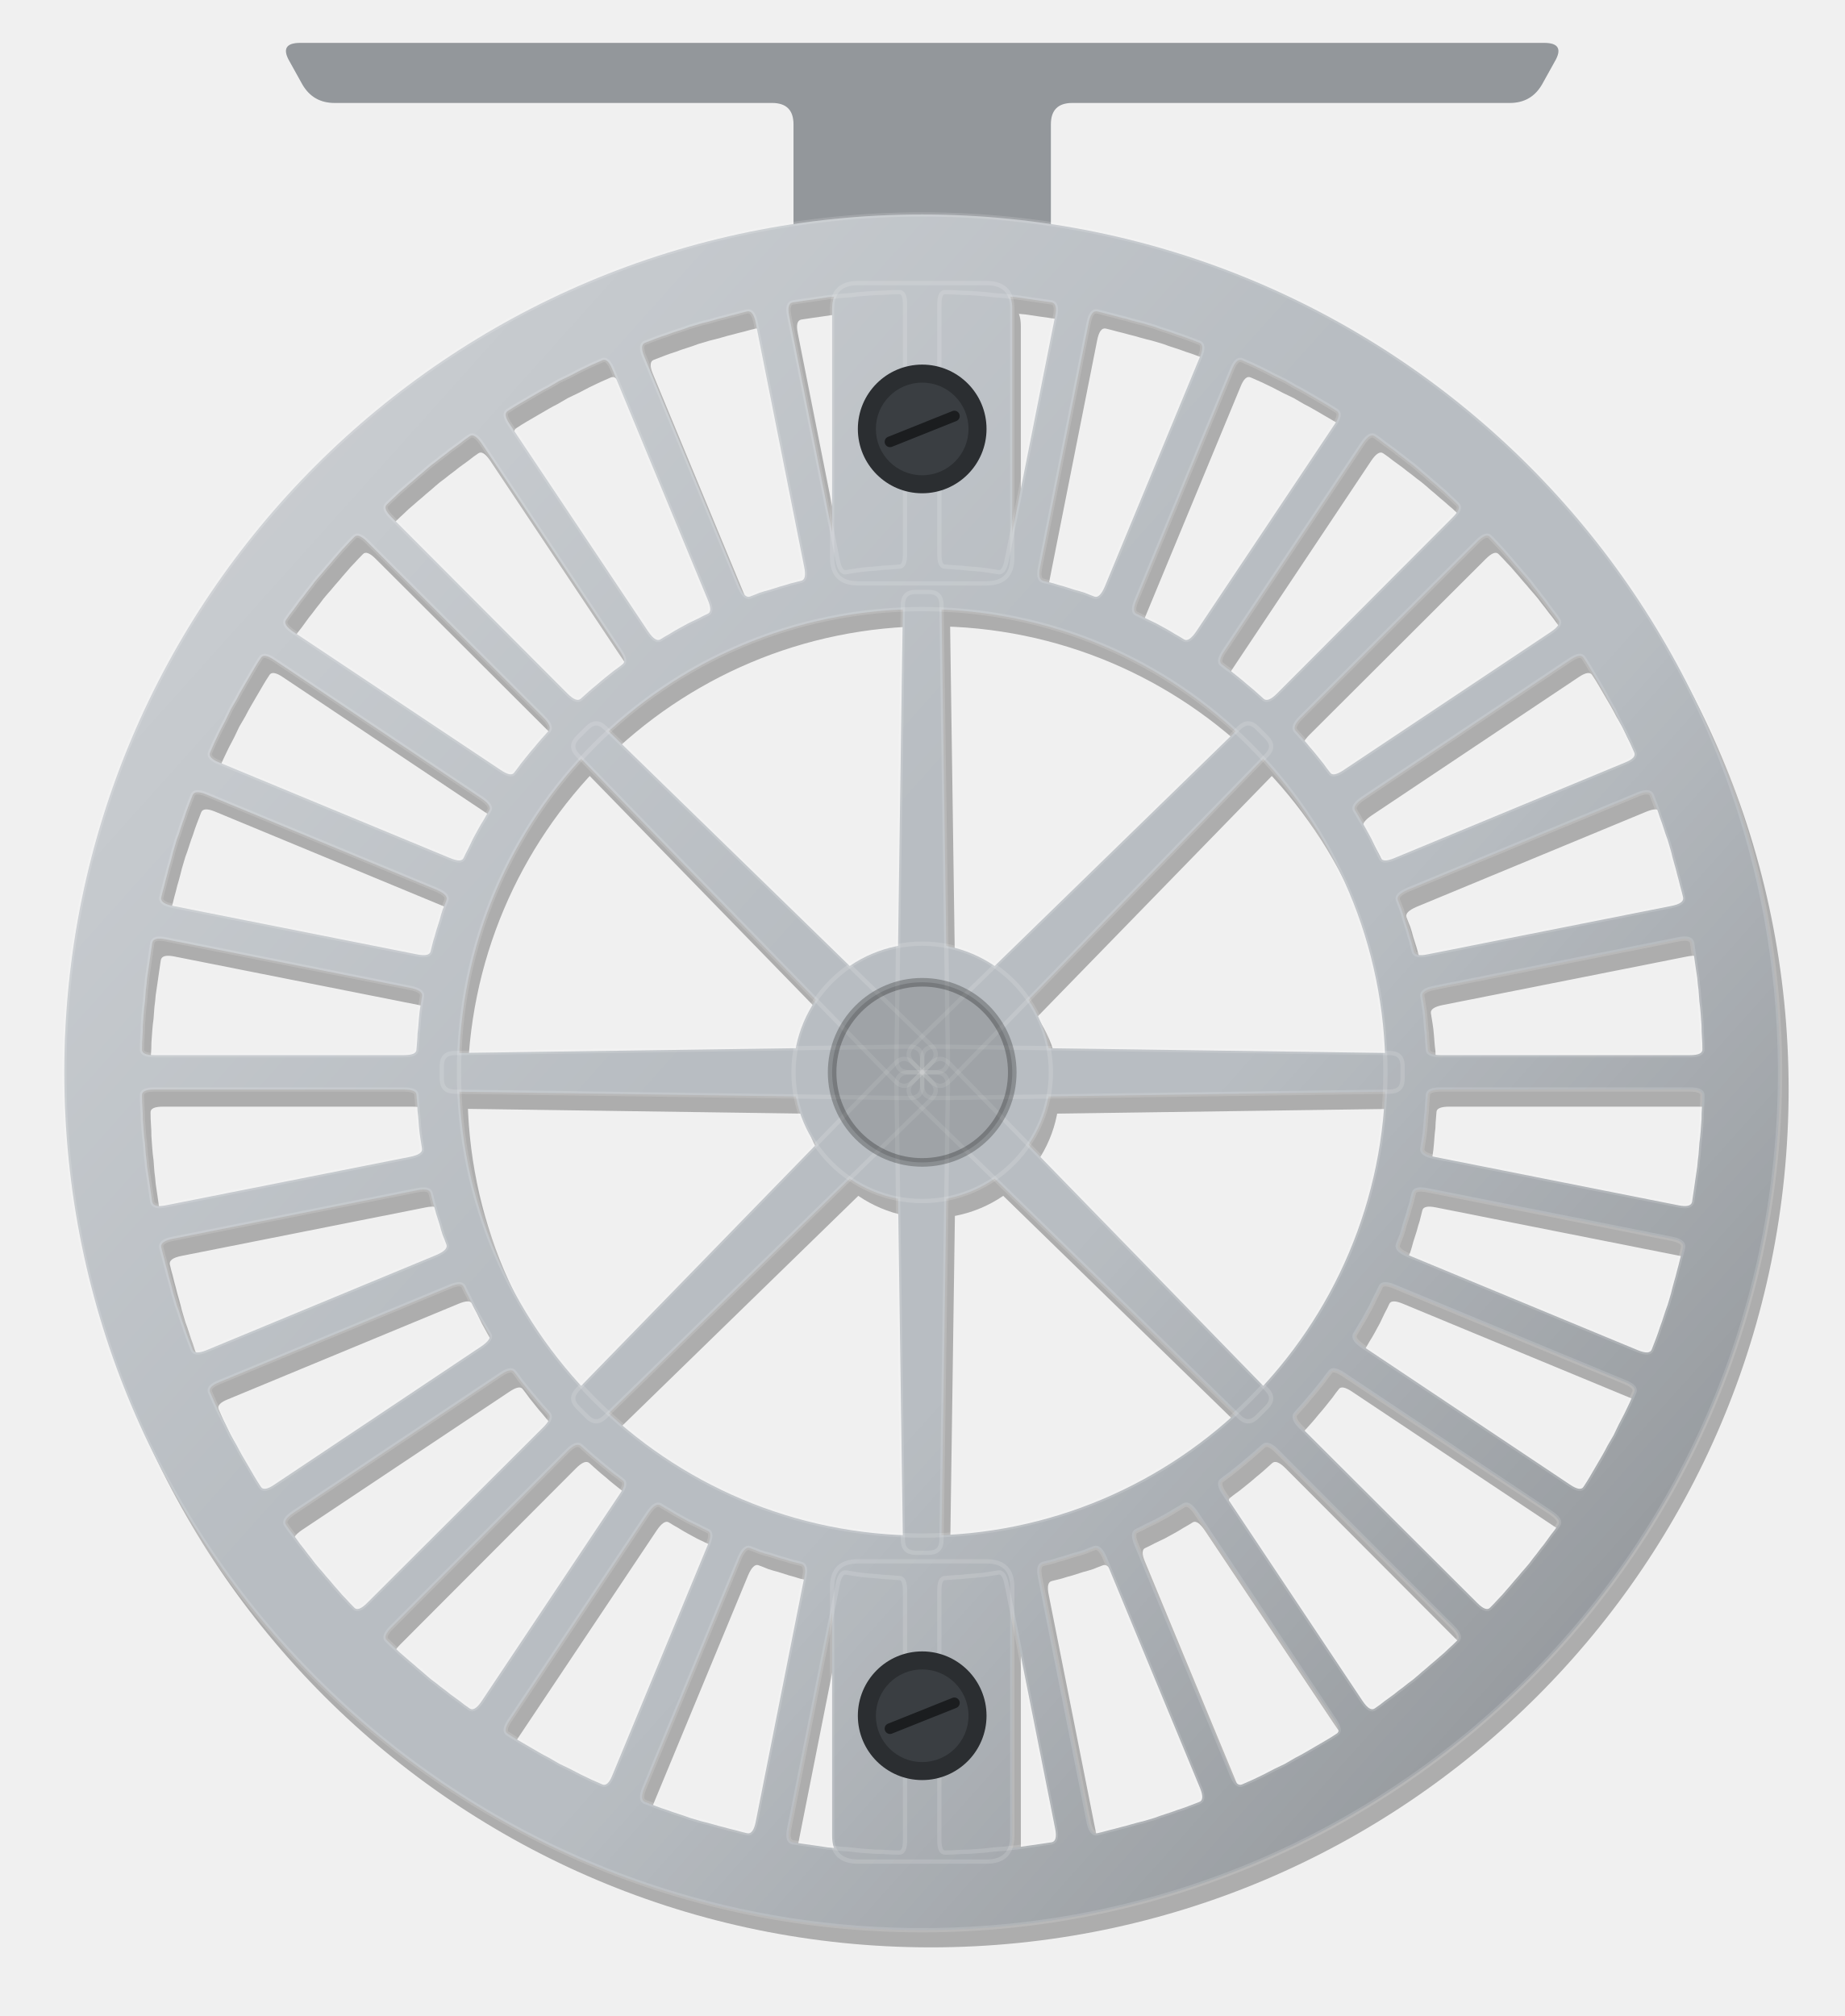
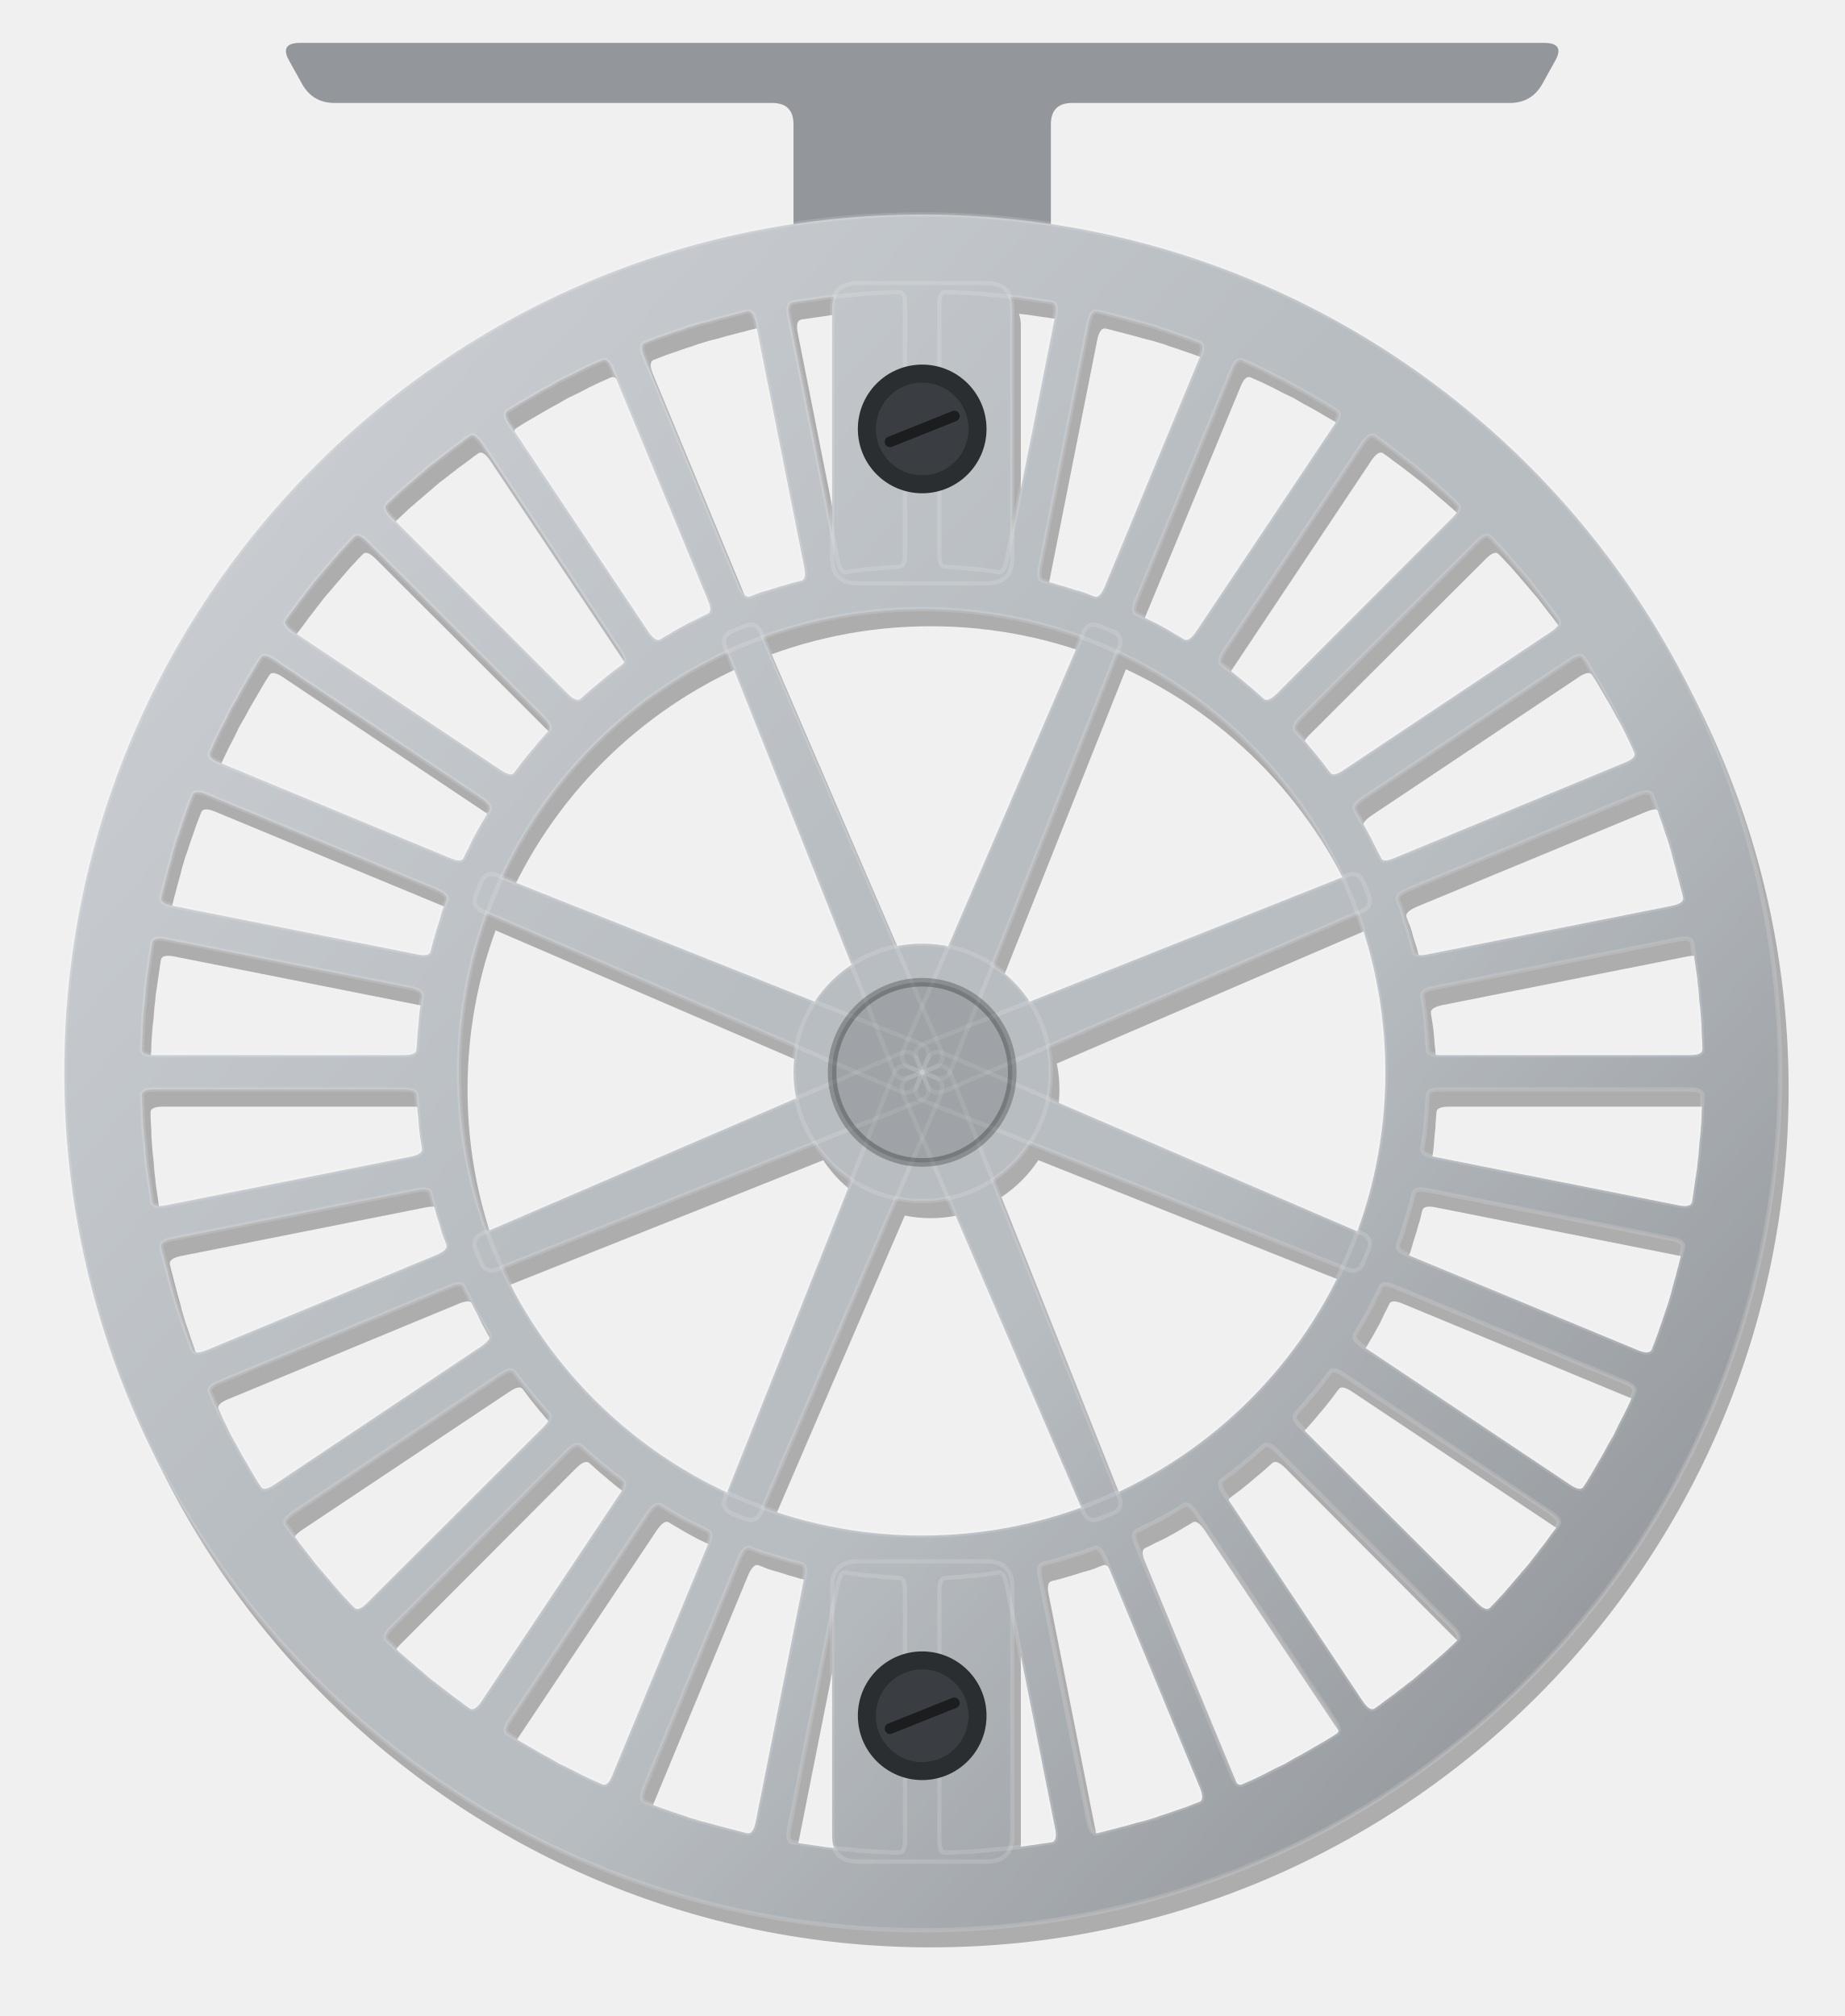
<svg xmlns="http://www.w3.org/2000/svg" viewBox="-215 -250 430 470" color="#b8bdc2">
  <defs>
    <linearGradient id="sheen" x1="0" y1="0" x2="1" y2="1">
      <stop offset="0" stop-color="#fff" stop-opacity=".4" />
      <stop offset=".45" stop-color="#fff" stop-opacity="0" />
      <stop offset=".6" stop-color="#000" stop-opacity="0" />
      <stop offset="1" stop-color="#000" stop-opacity=".3" />
    </linearGradient>
    <g id="back" fill-rule="evenodd">
      <path d="M-147.5 -235.7Q-150 -240 -145 -240L145 -240Q150 -240 147.5 -235.7L144.5 -230.3Q142 -226 137 -226L35 -226Q30 -226 30 -221L30 -191Q30 -186 25 -186L-25 -186Q-30 -186 -30 -191L-30 -221Q-30 -226 -35 -226L-137 -226Q-142 -226 -144.5 -230.3Z" />
    </g>
    <g id="body" fill-rule="evenodd">
      <path d="M-200 0a200 200 0 1 0 400 0a200 200 0 1 0 -400 0ZM-108 0a108 108 0 1 0 216 0a108 108 0 1 0 -216 0ZM4 -179Q4 -182 5.4 -181.9L5.4 -181.9Q6.8 -181.9 8.2 -181.8L8.2 -181.8Q9.5 -181.7 10.9 -181.7L10.9 -181.7Q12.3 -181.6 13.7 -181.5L13.7 -181.5Q15.1 -181.4 16.5 -181.2L16.5 -181.2Q17.8 -181.1 19.2 -181L19.2 -181Q20.6 -180.8 22 -180.7L22 -180.7Q23.4 -180.5 24.7 -180.3L24.7 -180.3Q26.1 -180.1 27.5 -179.9L27.5 -179.9Q28.8 -179.7 30.2 -179.5L30.2 -179.5Q31.6 -179.2 31 -176.3L19.7 -119.4Q19.1 -116.4 17.8 -116.6L17.8 -116.6Q16.6 -116.8 15.3 -117L15.3 -117Q14.1 -117.2 12.8 -117.3L12.8 -117.3Q11.6 -117.4 10.3 -117.5L10.3 -117.5Q9 -117.7 7.8 -117.7L7.8 -117.7Q6.5 -117.8 5.3 -117.9L5.3 -117.9Q4 -117.9 4 -120.9ZM38.8 -174.7Q39.4 -177.7 40.8 -177.4L40.8 -177.4Q42.1 -177.1 43.5 -176.7L43.5 -176.7Q44.8 -176.4 46.2 -176L46.2 -176Q47.5 -175.7 48.8 -175.3L48.8 -175.3Q50.2 -174.9 51.5 -174.6L51.5 -174.6Q52.8 -174.2 54.2 -173.8L54.2 -173.8Q55.5 -173.3 56.8 -172.9L56.8 -172.9Q58.1 -172.5 59.4 -172L59.4 -172Q60.7 -171.6 62 -171.1L62 -171.1Q63.3 -170.6 64.6 -170.1L64.6 -170.1Q65.9 -169.6 64.8 -166.9L42.6 -113.3Q41.4 -110.5 40.2 -110.9L40.2 -110.9Q39.1 -111.3 37.9 -111.8L37.9 -111.8Q36.7 -112.2 35.5 -112.5L35.5 -112.5Q34.3 -112.9 33 -113.3L33 -113.3Q31.8 -113.6 30.6 -114L30.6 -114Q29.4 -114.3 28.2 -114.6L28.2 -114.6Q26.9 -114.9 27.5 -117.8ZM72.2 -163.8Q73.3 -166.6 74.6 -166L74.6 -166Q75.9 -165.4 77.1 -164.9L77.1 -164.9Q78.4 -164.3 79.6 -163.7L79.6 -163.7Q80.9 -163 82.1 -162.4L82.1 -162.4Q83.3 -161.8 84.6 -161.2L84.6 -161.2Q85.8 -160.5 87 -159.8L87 -159.8Q88.2 -159.2 89.4 -158.5L89.4 -158.5Q90.6 -157.8 91.8 -157.1L91.8 -157.1Q93 -156.4 94.2 -155.7L94.2 -155.7Q95.4 -155 96.6 -154.2L96.6 -154.2Q97.8 -153.5 96.1 -151L63.9 -102.8Q62.2 -100.3 61.1 -100.9L61.1 -100.9Q60 -101.6 58.9 -102.2L58.9 -102.2Q57.8 -102.9 56.7 -103.5L56.7 -103.5Q55.6 -104.1 54.5 -104.7L54.5 -104.7Q53.4 -105.2 52.2 -105.8L52.2 -105.8Q51.1 -106.4 50 -106.9L50 -106.9Q48.8 -107.4 50 -110.2ZM102.7 -146.6Q104.4 -149.1 105.5 -148.3L105.5 -148.3Q106.7 -147.5 107.8 -146.6L107.8 -146.6Q108.9 -145.8 110 -145L110 -145Q111.1 -144.1 112.2 -143.3L112.2 -143.3Q113.3 -142.4 114.4 -141.6L114.4 -141.6Q115.5 -140.7 116.5 -139.8L116.5 -139.8Q117.6 -138.9 118.6 -138L118.6 -138Q119.7 -137.1 120.7 -136.2L120.7 -136.2Q121.8 -135.3 122.8 -134.3L122.8 -134.3Q123.8 -133.4 124.8 -132.4L124.8 -132.4Q125.8 -131.5 123.7 -129.4L82.7 -88.3Q80.6 -86.2 79.6 -87.1L79.6 -87.1Q78.7 -87.9 77.7 -88.8L77.7 -88.8Q76.8 -89.6 75.8 -90.4L75.8 -90.4Q74.9 -91.2 73.9 -92L73.9 -92Q72.9 -92.8 71.9 -93.6L71.9 -93.6Q70.9 -94.3 69.9 -95.1L69.9 -95.1Q68.8 -95.8 70.5 -98.3ZM129.4 -123.7Q131.5 -125.8 132.4 -124.8L132.4 -124.8Q133.4 -123.8 134.3 -122.8L134.3 -122.8Q135.3 -121.8 136.2 -120.7L136.2 -120.7Q137.1 -119.7 138 -118.6L138 -118.6Q138.9 -117.6 139.8 -116.5L139.8 -116.5Q140.7 -115.5 141.6 -114.4L141.6 -114.4Q142.4 -113.3 143.3 -112.2L143.3 -112.2Q144.1 -111.1 145 -110L145 -110Q145.8 -108.9 146.6 -107.8L146.6 -107.8Q147.5 -106.7 148.3 -105.5L148.3 -105.5Q149.1 -104.4 146.6 -102.7L98.3 -70.5Q95.8 -68.8 95.1 -69.9L95.1 -69.9Q94.3 -70.9 93.6 -71.9L93.6 -71.9Q92.8 -72.9 92 -73.9L92 -73.9Q91.2 -74.9 90.4 -75.8L90.4 -75.8Q89.6 -76.8 88.8 -77.7L88.8 -77.7Q87.9 -78.7 87.1 -79.6L87.1 -79.6Q86.2 -80.6 88.3 -82.7ZM151 -96.1Q153.5 -97.8 154.2 -96.6L154.2 -96.6Q155 -95.4 155.7 -94.2L155.7 -94.2Q156.4 -93 157.1 -91.8L157.1 -91.8Q157.8 -90.6 158.5 -89.4L158.5 -89.4Q159.2 -88.2 159.8 -87L159.8 -87Q160.5 -85.8 161.2 -84.6L161.2 -84.6Q161.8 -83.3 162.4 -82.1L162.4 -82.1Q163 -80.9 163.7 -79.6L163.7 -79.6Q164.3 -78.4 164.9 -77.1L164.9 -77.1Q165.4 -75.9 166 -74.6L166 -74.6Q166.6 -73.3 163.8 -72.2L110.2 -50Q107.4 -48.8 106.9 -50L106.9 -50Q106.4 -51.1 105.8 -52.2L105.8 -52.2Q105.2 -53.4 104.7 -54.5L104.7 -54.5Q104.1 -55.6 103.5 -56.7L103.5 -56.7Q102.9 -57.8 102.2 -58.9L102.2 -58.9Q101.6 -60 100.9 -61.1L100.9 -61.1Q100.3 -62.2 102.8 -63.9ZM166.9 -64.8Q169.6 -65.9 170.1 -64.6L170.1 -64.6Q170.6 -63.3 171.1 -62L171.1 -62Q171.6 -60.7 172 -59.4L172 -59.4Q172.5 -58.1 172.9 -56.8L172.9 -56.8Q173.3 -55.5 173.8 -54.2L173.8 -54.2Q174.2 -52.8 174.6 -51.5L174.6 -51.5Q174.9 -50.2 175.3 -48.8L175.3 -48.8Q175.7 -47.5 176 -46.2L176 -46.2Q176.4 -44.8 176.7 -43.5L176.7 -43.5Q177.1 -42.1 177.4 -40.8L177.4 -40.8Q177.7 -39.4 174.7 -38.8L117.8 -27.5Q114.9 -26.9 114.6 -28.2L114.6 -28.2Q114.3 -29.4 114 -30.6L114 -30.6Q113.6 -31.8 113.3 -33L113.3 -33Q112.9 -34.3 112.5 -35.5L112.5 -35.5Q112.2 -36.7 111.8 -37.9L111.8 -37.9Q111.3 -39.1 110.9 -40.2L110.9 -40.2Q110.5 -41.4 113.3 -42.6ZM176.3 -31Q179.2 -31.6 179.5 -30.2L179.5 -30.2Q179.7 -28.8 179.9 -27.5L179.9 -27.5Q180.1 -26.1 180.3 -24.7L180.3 -24.7Q180.5 -23.4 180.7 -22L180.7 -22Q180.8 -20.6 181 -19.2L181 -19.2Q181.1 -17.8 181.2 -16.5L181.2 -16.5Q181.4 -15.1 181.5 -13.7L181.5 -13.7Q181.6 -12.3 181.7 -10.9L181.7 -10.9Q181.7 -9.5 181.8 -8.2L181.8 -8.2Q181.9 -6.8 181.9 -5.4L181.9 -5.4Q182 -4 179 -4L120.9 -4Q117.9 -4 117.9 -5.3L117.9 -5.3Q117.8 -6.5 117.7 -7.8L117.7 -7.8Q117.7 -9 117.5 -10.3L117.5 -10.3Q117.4 -11.6 117.3 -12.8L117.3 -12.8Q117.2 -14.1 117 -15.3L117 -15.3Q116.8 -16.6 116.6 -17.8L116.6 -17.8Q116.4 -19.1 119.4 -19.7ZM179 4Q182 4 181.9 5.4L181.9 5.4Q181.9 6.8 181.8 8.2L181.8 8.2Q181.7 9.5 181.7 10.9L181.7 10.9Q181.6 12.3 181.5 13.7L181.5 13.7Q181.4 15.1 181.2 16.5L181.2 16.5Q181.1 17.8 181 19.2L181 19.2Q180.8 20.6 180.7 22L180.7 22Q180.5 23.4 180.3 24.7L180.3 24.7Q180.1 26.1 179.9 27.5L179.9 27.5Q179.7 28.8 179.5 30.2L179.5 30.2Q179.2 31.6 176.3 31L119.4 19.7Q116.4 19.1 116.6 17.8L116.6 17.8Q116.8 16.6 117 15.3L117 15.3Q117.2 14.1 117.3 12.8L117.3 12.8Q117.4 11.6 117.5 10.3L117.5 10.3Q117.7 9 117.7 7.8L117.7 7.8Q117.8 6.5 117.9 5.3L117.9 5.3Q117.9 4 120.9 4ZM174.7 38.8Q177.7 39.4 177.4 40.8L177.4 40.8Q177.1 42.1 176.7 43.5L176.7 43.5Q176.4 44.8 176 46.2L176 46.2Q175.7 47.5 175.3 48.8L175.3 48.8Q174.9 50.2 174.6 51.5L174.6 51.5Q174.2 52.8 173.8 54.2L173.8 54.2Q173.3 55.5 172.9 56.8L172.9 56.8Q172.5 58.1 172 59.4L172 59.4Q171.6 60.7 171.1 62L171.1 62Q170.6 63.3 170.1 64.6L170.1 64.6Q169.6 65.9 166.9 64.8L113.3 42.6Q110.5 41.4 110.9 40.2L110.9 40.2Q111.3 39.1 111.8 37.9L111.8 37.9Q112.2 36.7 112.5 35.5L112.5 35.5Q112.9 34.3 113.3 33L113.3 33Q113.6 31.8 114 30.6L114 30.6Q114.3 29.4 114.6 28.2L114.6 28.2Q114.9 26.9 117.8 27.5ZM163.8 72.2Q166.6 73.3 166 74.6L166 74.6Q165.4 75.9 164.9 77.1L164.9 77.1Q164.3 78.4 163.7 79.6L163.7 79.6Q163 80.9 162.4 82.1L162.4 82.1Q161.8 83.3 161.2 84.6L161.2 84.6Q160.5 85.8 159.8 87L159.8 87Q159.2 88.2 158.5 89.4L158.5 89.4Q157.8 90.6 157.1 91.8L157.1 91.8Q156.4 93 155.7 94.2L155.7 94.2Q155 95.4 154.2 96.6L154.2 96.6Q153.5 97.8 151 96.1L102.8 63.9Q100.3 62.2 100.9 61.1L100.9 61.1Q101.6 60 102.2 58.9L102.2 58.9Q102.9 57.8 103.5 56.7L103.5 56.7Q104.1 55.6 104.7 54.5L104.7 54.5Q105.2 53.4 105.8 52.2L105.8 52.2Q106.4 51.1 106.9 50L106.9 50Q107.4 48.8 110.2 50ZM146.6 102.7Q149.1 104.4 148.3 105.5L148.3 105.5Q147.5 106.7 146.6 107.8L146.6 107.8Q145.8 108.9 145 110L145 110Q144.1 111.1 143.3 112.2L143.3 112.2Q142.4 113.3 141.6 114.4L141.6 114.4Q140.7 115.5 139.8 116.5L139.8 116.5Q138.9 117.6 138 118.6L138 118.6Q137.1 119.7 136.2 120.7L136.2 120.7Q135.3 121.8 134.3 122.8L134.3 122.8Q133.4 123.8 132.4 124.8L132.4 124.8Q131.5 125.8 129.4 123.7L88.3 82.7Q86.2 80.6 87.1 79.6L87.1 79.6Q87.9 78.7 88.8 77.7L88.8 77.7Q89.6 76.8 90.4 75.8L90.4 75.8Q91.2 74.9 92 73.9L92 73.9Q92.8 72.9 93.6 71.9L93.6 71.9Q94.3 70.9 95.1 69.9L95.1 69.9Q95.8 68.8 98.3 70.5ZM123.7 129.4Q125.8 131.5 124.8 132.4L124.8 132.4Q123.8 133.4 122.8 134.3L122.8 134.3Q121.8 135.3 120.7 136.2L120.7 136.2Q119.7 137.1 118.6 138L118.6 138Q117.6 138.9 116.5 139.8L116.5 139.8Q115.5 140.7 114.4 141.6L114.4 141.6Q113.3 142.4 112.2 143.3L112.2 143.3Q111.1 144.1 110 145L110 145Q108.9 145.8 107.8 146.6L107.8 146.6Q106.7 147.5 105.5 148.3L105.5 148.3Q104.4 149.1 102.7 146.6L70.5 98.3Q68.8 95.8 69.9 95.1L69.9 95.1Q70.9 94.3 71.9 93.6L71.9 93.6Q72.9 92.8 73.9 92L73.9 92Q74.9 91.2 75.8 90.4L75.8 90.4Q76.8 89.6 77.7 88.8L77.7 88.8Q78.7 87.9 79.6 87.1L79.6 87.1Q80.6 86.2 82.7 88.3ZM96.1 151Q97.8 153.5 96.6 154.2L96.6 154.2Q95.4 155 94.2 155.7L94.2 155.7Q93 156.4 91.8 157.1L91.8 157.1Q90.6 157.8 89.4 158.5L89.4 158.5Q88.2 159.2 87 159.8L87 159.8Q85.8 160.5 84.6 161.2L84.6 161.2Q83.3 161.8 82.1 162.4L82.1 162.4Q80.9 163 79.6 163.7L79.6 163.7Q78.4 164.3 77.1 164.9L77.1 164.9Q75.9 165.4 74.6 166L74.6 166Q73.3 166.6 72.2 163.8L50 110.2Q48.8 107.4 50 106.9L50 106.9Q51.1 106.4 52.2 105.8L52.2 105.8Q53.4 105.2 54.5 104.7L54.5 104.7Q55.6 104.1 56.7 103.5L56.7 103.5Q57.8 102.9 58.9 102.2L58.9 102.2Q60 101.6 61.1 100.9L61.1 100.9Q62.2 100.3 63.9 102.8ZM64.8 166.9Q65.9 169.6 64.6 170.1L64.6 170.1Q63.3 170.6 62 171.1L62 171.1Q60.7 171.6 59.4 172L59.4 172Q58.1 172.5 56.8 172.9L56.8 172.9Q55.5 173.3 54.2 173.8L54.2 173.8Q52.8 174.2 51.5 174.6L51.5 174.6Q50.2 174.9 48.8 175.3L48.8 175.3Q47.5 175.7 46.2 176L46.2 176Q44.8 176.4 43.5 176.7L43.5 176.7Q42.1 177.1 40.8 177.4L40.8 177.4Q39.4 177.7 38.8 174.7L27.5 117.8Q26.9 114.9 28.2 114.6L28.2 114.6Q29.4 114.3 30.6 114L30.6 114Q31.8 113.6 33 113.3L33 113.3Q34.3 112.9 35.5 112.5L35.5 112.5Q36.7 112.2 37.9 111.8L37.9 111.8Q39.1 111.3 40.2 110.9L40.2 110.9Q41.4 110.5 42.6 113.3ZM31 176.3Q31.6 179.2 30.2 179.5L30.2 179.5Q28.8 179.7 27.5 179.9L27.5 179.9Q26.1 180.1 24.7 180.3L24.7 180.3Q23.4 180.5 22 180.7L22 180.7Q20.6 180.8 19.2 181L19.2 181Q17.8 181.1 16.5 181.2L16.5 181.2Q15.1 181.4 13.7 181.5L13.7 181.5Q12.3 181.6 10.9 181.7L10.9 181.7Q9.5 181.7 8.2 181.8L8.2 181.8Q6.8 181.9 5.4 181.9L5.4 181.9Q4 182 4 179L4 120.9Q4 117.9 5.3 117.9L5.3 117.9Q6.5 117.8 7.8 117.7L7.8 117.7Q9 117.7 10.3 117.5L10.3 117.5Q11.6 117.4 12.8 117.3L12.8 117.3Q14.1 117.2 15.3 117L15.3 117Q16.6 116.8 17.8 116.6L17.8 116.6Q19.1 116.4 19.7 119.4ZM-4 179Q-4 182 -5.4 181.9L-5.4 181.9Q-6.8 181.9 -8.2 181.8L-8.2 181.8Q-9.5 181.7 -10.9 181.7L-10.9 181.7Q-12.3 181.6 -13.7 181.5L-13.7 181.5Q-15.1 181.4 -16.5 181.2L-16.5 181.2Q-17.8 181.1 -19.2 181L-19.2 181Q-20.6 180.8 -22 180.7L-22 180.7Q-23.4 180.5 -24.7 180.3L-24.7 180.3Q-26.1 180.1 -27.5 179.9L-27.5 179.9Q-28.8 179.7 -30.2 179.5L-30.2 179.5Q-31.6 179.2 -31 176.3L-19.7 119.4Q-19.1 116.4 -17.8 116.6L-17.8 116.6Q-16.6 116.8 -15.3 117L-15.3 117Q-14.1 117.2 -12.8 117.3L-12.8 117.3Q-11.6 117.4 -10.3 117.5L-10.3 117.5Q-9 117.7 -7.8 117.7L-7.8 117.7Q-6.5 117.8 -5.3 117.9L-5.3 117.9Q-4 117.9 -4 120.9ZM-38.8 174.7Q-39.4 177.7 -40.8 177.4L-40.8 177.4Q-42.1 177.1 -43.5 176.7L-43.5 176.7Q-44.8 176.4 -46.2 176L-46.2 176Q-47.5 175.7 -48.8 175.3L-48.8 175.3Q-50.2 174.9 -51.5 174.6L-51.5 174.6Q-52.8 174.2 -54.2 173.8L-54.2 173.8Q-55.5 173.3 -56.8 172.9L-56.8 172.9Q-58.1 172.5 -59.4 172L-59.4 172Q-60.7 171.6 -62 171.1L-62 171.1Q-63.3 170.6 -64.6 170.1L-64.6 170.1Q-65.9 169.6 -64.8 166.9L-42.6 113.3Q-41.4 110.5 -40.2 110.9L-40.2 110.9Q-39.1 111.3 -37.9 111.8L-37.9 111.8Q-36.7 112.2 -35.5 112.5L-35.5 112.5Q-34.3 112.9 -33 113.3L-33 113.3Q-31.8 113.6 -30.6 114L-30.6 114Q-29.4 114.3 -28.2 114.6L-28.2 114.6Q-26.9 114.9 -27.5 117.8ZM-72.2 163.8Q-73.3 166.6 -74.6 166L-74.6 166Q-75.9 165.4 -77.1 164.9L-77.1 164.9Q-78.4 164.3 -79.6 163.7L-79.6 163.7Q-80.9 163 -82.1 162.4L-82.1 162.4Q-83.3 161.8 -84.6 161.2L-84.6 161.2Q-85.8 160.5 -87 159.8L-87 159.8Q-88.2 159.2 -89.4 158.5L-89.4 158.5Q-90.6 157.8 -91.8 157.1L-91.8 157.1Q-93 156.4 -94.2 155.7L-94.2 155.7Q-95.4 155 -96.6 154.2L-96.6 154.2Q-97.8 153.5 -96.1 151L-63.9 102.8Q-62.2 100.3 -61.1 100.9L-61.1 100.9Q-60 101.6 -58.9 102.2L-58.9 102.2Q-57.8 102.9 -56.7 103.5L-56.7 103.5Q-55.6 104.1 -54.5 104.7L-54.5 104.7Q-53.4 105.2 -52.2 105.8L-52.2 105.8Q-51.1 106.4 -50 106.9L-50 106.9Q-48.8 107.4 -50 110.2ZM-102.7 146.6Q-104.4 149.1 -105.5 148.3L-105.5 148.3Q-106.7 147.5 -107.8 146.6L-107.8 146.6Q-108.9 145.8 -110 145L-110 145Q-111.1 144.1 -112.2 143.3L-112.2 143.3Q-113.3 142.4 -114.4 141.6L-114.4 141.6Q-115.5 140.7 -116.5 139.8L-116.5 139.8Q-117.6 138.9 -118.6 138L-118.6 138Q-119.7 137.1 -120.7 136.2L-120.7 136.2Q-121.8 135.3 -122.8 134.3L-122.8 134.3Q-123.8 133.4 -124.8 132.4L-124.8 132.4Q-125.8 131.5 -123.7 129.4L-82.7 88.3Q-80.6 86.2 -79.6 87.1L-79.6 87.1Q-78.7 87.9 -77.7 88.8L-77.7 88.8Q-76.8 89.6 -75.8 90.4L-75.8 90.4Q-74.9 91.2 -73.9 92L-73.9 92Q-72.9 92.8 -71.9 93.6L-71.9 93.6Q-70.9 94.3 -69.9 95.1L-69.9 95.1Q-68.8 95.8 -70.5 98.3ZM-129.4 123.7Q-131.5 125.8 -132.4 124.8L-132.4 124.8Q-133.4 123.8 -134.3 122.8L-134.3 122.8Q-135.3 121.8 -136.2 120.7L-136.2 120.7Q-137.1 119.7 -138 118.6L-138 118.6Q-138.9 117.6 -139.8 116.5L-139.8 116.5Q-140.7 115.5 -141.6 114.4L-141.6 114.4Q-142.4 113.3 -143.3 112.2L-143.3 112.2Q-144.1 111.1 -145 110L-145 110Q-145.8 108.9 -146.6 107.8L-146.6 107.8Q-147.5 106.7 -148.3 105.5L-148.3 105.5Q-149.1 104.4 -146.6 102.7L-98.3 70.5Q-95.8 68.8 -95.1 69.9L-95.1 69.9Q-94.3 70.9 -93.6 71.9L-93.6 71.9Q-92.8 72.9 -92 73.9L-92 73.9Q-91.2 74.9 -90.4 75.8L-90.4 75.8Q-89.6 76.8 -88.8 77.7L-88.8 77.7Q-87.9 78.7 -87.1 79.6L-87.1 79.6Q-86.2 80.6 -88.3 82.7ZM-151 96.1Q-153.5 97.8 -154.2 96.6L-154.2 96.6Q-155 95.4 -155.7 94.2L-155.7 94.2Q-156.4 93 -157.1 91.8L-157.1 91.8Q-157.8 90.6 -158.5 89.4L-158.5 89.4Q-159.2 88.2 -159.8 87L-159.8 87Q-160.5 85.8 -161.2 84.6L-161.2 84.6Q-161.8 83.3 -162.4 82.1L-162.4 82.1Q-163 80.9 -163.7 79.6L-163.7 79.6Q-164.3 78.4 -164.9 77.1L-164.9 77.1Q-165.4 75.9 -166 74.6L-166 74.6Q-166.6 73.3 -163.8 72.2L-110.2 50Q-107.4 48.8 -106.9 50L-106.9 50Q-106.4 51.1 -105.8 52.2L-105.8 52.2Q-105.2 53.4 -104.7 54.5L-104.7 54.5Q-104.1 55.6 -103.5 56.7L-103.5 56.7Q-102.9 57.8 -102.2 58.9L-102.2 58.9Q-101.6 60 -100.9 61.1L-100.9 61.1Q-100.3 62.2 -102.8 63.9ZM-166.9 64.8Q-169.6 65.9 -170.1 64.6L-170.1 64.6Q-170.6 63.3 -171.1 62L-171.1 62Q-171.6 60.7 -172 59.4L-172 59.4Q-172.5 58.1 -172.9 56.8L-172.9 56.8Q-173.3 55.5 -173.8 54.2L-173.8 54.2Q-174.2 52.8 -174.6 51.5L-174.6 51.5Q-174.9 50.2 -175.3 48.8L-175.3 48.8Q-175.7 47.5 -176 46.2L-176 46.2Q-176.4 44.8 -176.7 43.5L-176.7 43.5Q-177.1 42.1 -177.4 40.8L-177.4 40.8Q-177.7 39.4 -174.7 38.8L-117.8 27.5Q-114.9 26.9 -114.6 28.2L-114.6 28.2Q-114.3 29.4 -114 30.6L-114 30.6Q-113.6 31.8 -113.3 33L-113.3 33Q-112.9 34.3 -112.5 35.5L-112.5 35.5Q-112.2 36.7 -111.8 37.9L-111.8 37.9Q-111.3 39.1 -110.9 40.2L-110.9 40.2Q-110.5 41.4 -113.3 42.6ZM-176.3 31Q-179.2 31.6 -179.5 30.2L-179.5 30.2Q-179.7 28.8 -179.9 27.5L-179.9 27.5Q-180.1 26.1 -180.3 24.7L-180.3 24.7Q-180.5 23.4 -180.7 22L-180.7 22Q-180.8 20.6 -181 19.2L-181 19.2Q-181.1 17.8 -181.2 16.5L-181.2 16.5Q-181.4 15.1 -181.5 13.7L-181.5 13.7Q-181.6 12.3 -181.7 10.9L-181.7 10.9Q-181.7 9.5 -181.8 8.2L-181.8 8.2Q-181.9 6.8 -181.9 5.4L-181.9 5.4Q-182 4 -179 4L-120.9 4Q-117.9 4 -117.9 5.3L-117.9 5.3Q-117.8 6.5 -117.7 7.8L-117.7 7.8Q-117.7 9 -117.5 10.3L-117.5 10.3Q-117.4 11.6 -117.3 12.8L-117.3 12.8Q-117.2 14.1 -117 15.3L-117 15.3Q-116.8 16.6 -116.6 17.8L-116.6 17.8Q-116.4 19.1 -119.4 19.7ZM-179 -4Q-182 -4 -181.9 -5.4L-181.9 -5.4Q-181.9 -6.8 -181.8 -8.2L-181.8 -8.2Q-181.7 -9.5 -181.7 -10.9L-181.7 -10.9Q-181.6 -12.3 -181.5 -13.7L-181.5 -13.7Q-181.4 -15.1 -181.2 -16.5L-181.2 -16.5Q-181.1 -17.8 -181 -19.2L-181 -19.2Q-180.8 -20.6 -180.7 -22L-180.7 -22Q-180.5 -23.4 -180.3 -24.7L-180.3 -24.7Q-180.1 -26.1 -179.9 -27.5L-179.9 -27.5Q-179.7 -28.8 -179.5 -30.2L-179.5 -30.2Q-179.2 -31.6 -176.3 -31L-119.4 -19.7Q-116.4 -19.1 -116.6 -17.8L-116.6 -17.8Q-116.8 -16.6 -117 -15.3L-117 -15.3Q-117.2 -14.1 -117.3 -12.8L-117.3 -12.8Q-117.4 -11.6 -117.5 -10.3L-117.5 -10.3Q-117.7 -9 -117.7 -7.8L-117.7 -7.8Q-117.8 -6.5 -117.9 -5.3L-117.9 -5.3Q-117.9 -4 -120.9 -4ZM-174.7 -38.8Q-177.7 -39.4 -177.4 -40.8L-177.4 -40.8Q-177.1 -42.1 -176.7 -43.5L-176.7 -43.5Q-176.4 -44.8 -176 -46.2L-176 -46.2Q-175.7 -47.5 -175.3 -48.8L-175.3 -48.8Q-174.9 -50.2 -174.6 -51.5L-174.6 -51.5Q-174.2 -52.8 -173.8 -54.2L-173.8 -54.2Q-173.3 -55.5 -172.9 -56.8L-172.9 -56.8Q-172.5 -58.1 -172 -59.4L-172 -59.4Q-171.6 -60.7 -171.1 -62L-171.1 -62Q-170.6 -63.3 -170.1 -64.6L-170.1 -64.6Q-169.6 -65.9 -166.9 -64.8L-113.3 -42.6Q-110.5 -41.4 -110.9 -40.2L-110.9 -40.2Q-111.3 -39.1 -111.8 -37.9L-111.8 -37.9Q-112.2 -36.7 -112.5 -35.5L-112.5 -35.5Q-112.9 -34.3 -113.3 -33L-113.3 -33Q-113.6 -31.8 -114 -30.6L-114 -30.6Q-114.3 -29.4 -114.6 -28.2L-114.6 -28.2Q-114.9 -26.9 -117.8 -27.5ZM-163.8 -72.2Q-166.6 -73.3 -166 -74.6L-166 -74.6Q-165.4 -75.9 -164.9 -77.1L-164.9 -77.1Q-164.3 -78.4 -163.7 -79.6L-163.7 -79.6Q-163 -80.9 -162.4 -82.1L-162.4 -82.1Q-161.8 -83.3 -161.2 -84.6L-161.2 -84.6Q-160.5 -85.8 -159.8 -87L-159.8 -87Q-159.2 -88.2 -158.5 -89.4L-158.5 -89.4Q-157.8 -90.6 -157.1 -91.8L-157.1 -91.8Q-156.4 -93 -155.7 -94.2L-155.7 -94.2Q-155 -95.4 -154.2 -96.6L-154.2 -96.6Q-153.5 -97.8 -151 -96.1L-102.8 -63.9Q-100.3 -62.2 -100.9 -61.1L-100.9 -61.1Q-101.6 -60 -102.2 -58.9L-102.2 -58.9Q-102.9 -57.8 -103.5 -56.7L-103.5 -56.7Q-104.1 -55.6 -104.7 -54.5L-104.7 -54.5Q-105.2 -53.4 -105.8 -52.2L-105.8 -52.2Q-106.4 -51.1 -106.9 -50L-106.9 -50Q-107.4 -48.8 -110.2 -50ZM-146.6 -102.7Q-149.1 -104.4 -148.3 -105.5L-148.3 -105.5Q-147.5 -106.7 -146.6 -107.8L-146.6 -107.8Q-145.8 -108.9 -145 -110L-145 -110Q-144.1 -111.1 -143.3 -112.2L-143.3 -112.2Q-142.4 -113.3 -141.6 -114.4L-141.6 -114.4Q-140.7 -115.5 -139.8 -116.5L-139.8 -116.5Q-138.9 -117.6 -138 -118.6L-138 -118.6Q-137.1 -119.7 -136.2 -120.7L-136.2 -120.7Q-135.3 -121.8 -134.3 -122.8L-134.3 -122.8Q-133.4 -123.8 -132.4 -124.8L-132.4 -124.8Q-131.5 -125.8 -129.4 -123.7L-88.3 -82.7Q-86.2 -80.6 -87.1 -79.6L-87.1 -79.6Q-87.9 -78.7 -88.8 -77.7L-88.8 -77.7Q-89.6 -76.8 -90.4 -75.8L-90.4 -75.8Q-91.2 -74.9 -92 -73.9L-92 -73.9Q-92.8 -72.9 -93.6 -71.9L-93.6 -71.9Q-94.3 -70.9 -95.1 -69.9L-95.1 -69.9Q-95.8 -68.8 -98.3 -70.5ZM-123.7 -129.4Q-125.8 -131.5 -124.8 -132.4L-124.8 -132.4Q-123.8 -133.4 -122.8 -134.3L-122.8 -134.3Q-121.8 -135.3 -120.7 -136.2L-120.7 -136.2Q-119.7 -137.1 -118.6 -138L-118.6 -138Q-117.6 -138.9 -116.5 -139.8L-116.5 -139.8Q-115.5 -140.7 -114.4 -141.6L-114.4 -141.6Q-113.3 -142.4 -112.2 -143.3L-112.2 -143.3Q-111.1 -144.1 -110 -145L-110 -145Q-108.9 -145.8 -107.8 -146.6L-107.8 -146.6Q-106.7 -147.5 -105.5 -148.3L-105.5 -148.3Q-104.4 -149.1 -102.7 -146.6L-70.5 -98.3Q-68.8 -95.8 -69.9 -95.1L-69.9 -95.1Q-70.9 -94.3 -71.9 -93.6L-71.9 -93.6Q-72.9 -92.8 -73.9 -92L-73.9 -92Q-74.9 -91.2 -75.8 -90.4L-75.8 -90.4Q-76.8 -89.6 -77.7 -88.8L-77.7 -88.8Q-78.7 -87.9 -79.6 -87.1L-79.6 -87.1Q-80.6 -86.2 -82.7 -88.3ZM-96.1 -151Q-97.8 -153.5 -96.6 -154.2L-96.6 -154.2Q-95.4 -155 -94.2 -155.7L-94.2 -155.7Q-93 -156.4 -91.8 -157.1L-91.8 -157.1Q-90.6 -157.8 -89.4 -158.5L-89.4 -158.5Q-88.2 -159.2 -87 -159.8L-87 -159.8Q-85.8 -160.5 -84.6 -161.2L-84.6 -161.2Q-83.3 -161.8 -82.1 -162.4L-82.1 -162.4Q-80.9 -163 -79.6 -163.7L-79.6 -163.7Q-78.4 -164.3 -77.1 -164.9L-77.1 -164.9Q-75.9 -165.4 -74.6 -166L-74.6 -166Q-73.3 -166.6 -72.2 -163.8L-50 -110.2Q-48.8 -107.4 -50 -106.9L-50 -106.9Q-51.1 -106.4 -52.2 -105.8L-52.2 -105.8Q-53.4 -105.2 -54.5 -104.7L-54.5 -104.7Q-55.6 -104.1 -56.7 -103.5L-56.7 -103.5Q-57.8 -102.9 -58.9 -102.2L-58.9 -102.2Q-60 -101.6 -61.1 -100.9L-61.1 -100.9Q-62.2 -100.3 -63.9 -102.8ZM-64.8 -166.9Q-65.9 -169.6 -64.6 -170.1L-64.6 -170.1Q-63.3 -170.6 -62 -171.1L-62 -171.1Q-60.7 -171.6 -59.4 -172L-59.4 -172Q-58.1 -172.5 -56.8 -172.9L-56.8 -172.9Q-55.5 -173.3 -54.2 -173.8L-54.2 -173.8Q-52.8 -174.2 -51.5 -174.6L-51.5 -174.6Q-50.2 -174.9 -48.8 -175.3L-48.8 -175.3Q-47.5 -175.7 -46.2 -176L-46.2 -176Q-44.8 -176.4 -43.5 -176.7L-43.5 -176.7Q-42.1 -177.1 -40.8 -177.4L-40.8 -177.4Q-39.4 -177.7 -38.8 -174.7L-27.5 -117.8Q-26.9 -114.9 -28.2 -114.6L-28.2 -114.6Q-29.4 -114.3 -30.6 -114L-30.6 -114Q-31.8 -113.6 -33 -113.3L-33 -113.3Q-34.3 -112.9 -35.5 -112.5L-35.5 -112.5Q-36.7 -112.2 -37.9 -111.8L-37.9 -111.8Q-39.1 -111.3 -40.2 -110.9L-40.2 -110.9Q-41.4 -110.5 -42.6 -113.3ZM-31 -176.3Q-31.6 -179.2 -30.2 -179.5L-30.2 -179.5Q-28.8 -179.7 -27.5 -179.9L-27.5 -179.9Q-26.1 -180.1 -24.7 -180.3L-24.7 -180.3Q-23.4 -180.5 -22 -180.7L-22 -180.7Q-20.6 -180.8 -19.2 -181L-19.2 -181Q-17.8 -181.1 -16.5 -181.2L-16.5 -181.2Q-15.1 -181.4 -13.7 -181.5L-13.7 -181.5Q-12.3 -181.6 -10.9 -181.7L-10.9 -181.7Q-9.5 -181.7 -8.2 -181.8L-8.2 -181.8Q-6.8 -181.9 -5.4 -181.9L-5.4 -181.9Q-4 -182 -4 -179L-4 -120.9Q-4 -117.9 -5.3 -117.9L-5.3 -117.9Q-6.5 -117.8 -7.8 -117.7L-7.8 -117.7Q-9 -117.7 -10.3 -117.5L-10.3 -117.5Q-11.6 -117.4 -12.8 -117.3L-12.8 -117.3Q-14.1 -117.2 -15.3 -117L-15.3 -117Q-16.6 -116.8 -17.8 -116.6L-17.8 -116.6Q-19.1 -116.4 -19.7 -119.4Z" />
      <path d="M-21 -178Q-21 -184 -15 -184L15 -184Q21 -184 21 -178L21 -120Q21 -114 15 -114L-15 -114Q-21 -114 -21 -120Z" />
      <path d="M-21 120Q-21 114 -15 114L15 114Q21 114 21 120L21 178Q21 184 15 184L-15 184Q-21 184 -21 178Z" />
-       <path d="M3 0Q6 0 6 -3L4.5 -109Q4.5 -112 1.5 -112L-1.5 -112Q-4.5 -112 -4.5 -109L-6 -3Q-6 0 -3 0Z" />
-       <path d="M2.1 2.1Q4.2 4.2 6.3 2.1L80.3 -73.9Q82.4 -76 80.3 -78.1L78.1 -80.3Q76 -82.4 73.9 -80.3L-2.1 -6.3Q-4.2 -4.2 -2.1 -2.1Z" />
-       <path d="M0 3Q0 6 3 6L109 4.5Q112 4.5 112 1.5L112 -1.5Q112 -4.5 109 -4.5L3 -6Q0 -6 0 -3Z" />
-       <path d="M-2.1 2.1Q-4.2 4.2 -2.1 6.3L73.9 80.3Q76 82.4 78.1 80.3L80.3 78.1Q82.4 76 80.3 73.9L6.3 -2.1Q4.2 -4.2 2.1 -2.1Z" />
-       <path d="M-3 0Q-6 0 -6 3L-4.5 109Q-4.5 112 -1.5 112L1.5 112Q4.5 112 4.5 109L6 3Q6 0 3 0Z" />
-       <path d="M-2.1 -2.1Q-4.2 -4.2 -6.3 -2.1L-80.3 73.9Q-82.4 76 -80.3 78.1L-78.1 80.3Q-76 82.4 -73.9 80.3L2.1 6.3Q4.2 4.2 2.1 2.1Z" />
-       <path d="M0 -3Q0 -6 -3 -6L-109 -4.5Q-112 -4.5 -112 -1.5L-112 1.5Q-112 4.5 -109 4.5L-3 6Q0 6 0 3Z" />
-       <path d="M2.1 -2.1Q4.2 -4.2 2.1 -6.3L-73.9 -80.3Q-76 -82.4 -78.1 -80.3L-80.3 -78.1Q-82.4 -76 -80.3 -73.9L-6.3 2.1Q-4.2 4.2 -2.1 2.1Z" />
+       <path d="M2.8 1.1Q5.5 2.3 6.7 -0.5L45.9 -99Q47 -101.8 44.2 -102.9L41.5 -104Q38.7 -105.2 37.5 -102.4L-4.4 -5.1Q-5.5 -2.3 -2.8 -1.1Z" />
+       <path d="M1.1 2.8Q2.3 5.5 5.1 4.4L102.4 -37.5Q105.2 -38.7 104 -41.5L102.9 -44.2Q101.8 -47 99 -45.9L0.5 -6.7Q-2.3 -5.5 -1.1 -2.8Z" />
+       <path d="M-1.1 2.8Q-2.3 5.5 0.5 6.7L99 45.9Q101.8 47 102.9 44.2L104 41.5Q105.2 38.7 102.4 37.5L5.1 -4.4Q2.3 -5.5 1.1 -2.8Z" />
+       <path d="M-2.8 1.1Q-5.5 2.3 -4.4 5.1L37.5 102.4Q38.7 105.2 41.5 104L44.2 102.9Q47 101.8 45.9 99L6.7 0.5Q5.5 -2.3 2.8 -1.1Z" />
+       <path d="M-2.8 -1.1Q-5.5 -2.3 -6.7 0.5L-45.9 99Q-47 101.8 -44.2 102.9L-41.5 104Q-38.7 105.2 -37.5 102.4L4.4 5.1Q5.5 2.3 2.8 1.1Z" />
+       <path d="M-1.1 -2.8Q-2.3 -5.5 -5.1 -4.4L-102.4 37.5Q-105.2 38.7 -104 41.5L-102.9 44.2Q-101.8 47 -99 45.9L-0.5 6.7Q2.3 5.5 1.1 2.8Z" />
+       <path d="M1.1 -2.8Q2.3 -5.5 -0.5 -6.7L-99 -45.9Q-101.8 -47 -102.9 -44.2L-104 -41.5Q-105.2 -38.7 -102.4 -37.5L-5.1 4.4Q-2.3 5.5 -1.1 2.8Z" />
+       <path d="M2.8 -1.1Q5.5 -2.3 4.4 -5.1L-37.5 -102.4Q-38.7 -105.2 -41.5 -104L-44.2 -102.9Q-47 -101.8 -45.9 -99L-6.7 -0.5Q-5.5 2.3 -2.8 1.1Z" />
      <path d="M-30 0a30 30 0 1 0 60 0a30 30 0 1 0 -60 0Z" />
    </g>
    <mask id="body-mask">
      <use href="#body" fill="#fff" />
    </mask>
  </defs>
  <use href="#back" fill="currentColor" />
  <use href="#back" fill="#000" opacity=".2" />
  <use href="#body" fill="#000" opacity=".28" transform="translate(2 4)" />
  <use href="#body" fill="currentColor" />
  <rect x="-215" y="-250" width="430" height="470" fill="url(#sheen)" mask="url(#body-mask)" />
  <use href="#body" fill="none" stroke="#fff" stroke-opacity=".14" stroke-width="1" />
  <circle cx="0" cy="-150" r="15" fill="#2b2e31" />
  <circle cx="0" cy="-150" r="10.8" fill="#3a3e42" />
  <path d="M-7.5 -147L7.5 -153" stroke="#1b1d1f" stroke-width="2.5" stroke-linecap="round" />
  <circle cx="0" cy="150" r="15" fill="#2b2e31" />
  <circle cx="0" cy="150" r="10.8" fill="#3a3e42" />
  <path d="M-7.5 153L7.5 147" stroke="#1b1d1f" stroke-width="2.5" stroke-linecap="round" />
  <circle r="21" fill="#000" fill-opacity=".14" />
  <circle r="21" fill="none" stroke="#000" stroke-opacity=".25" stroke-width="2" />
</svg>
